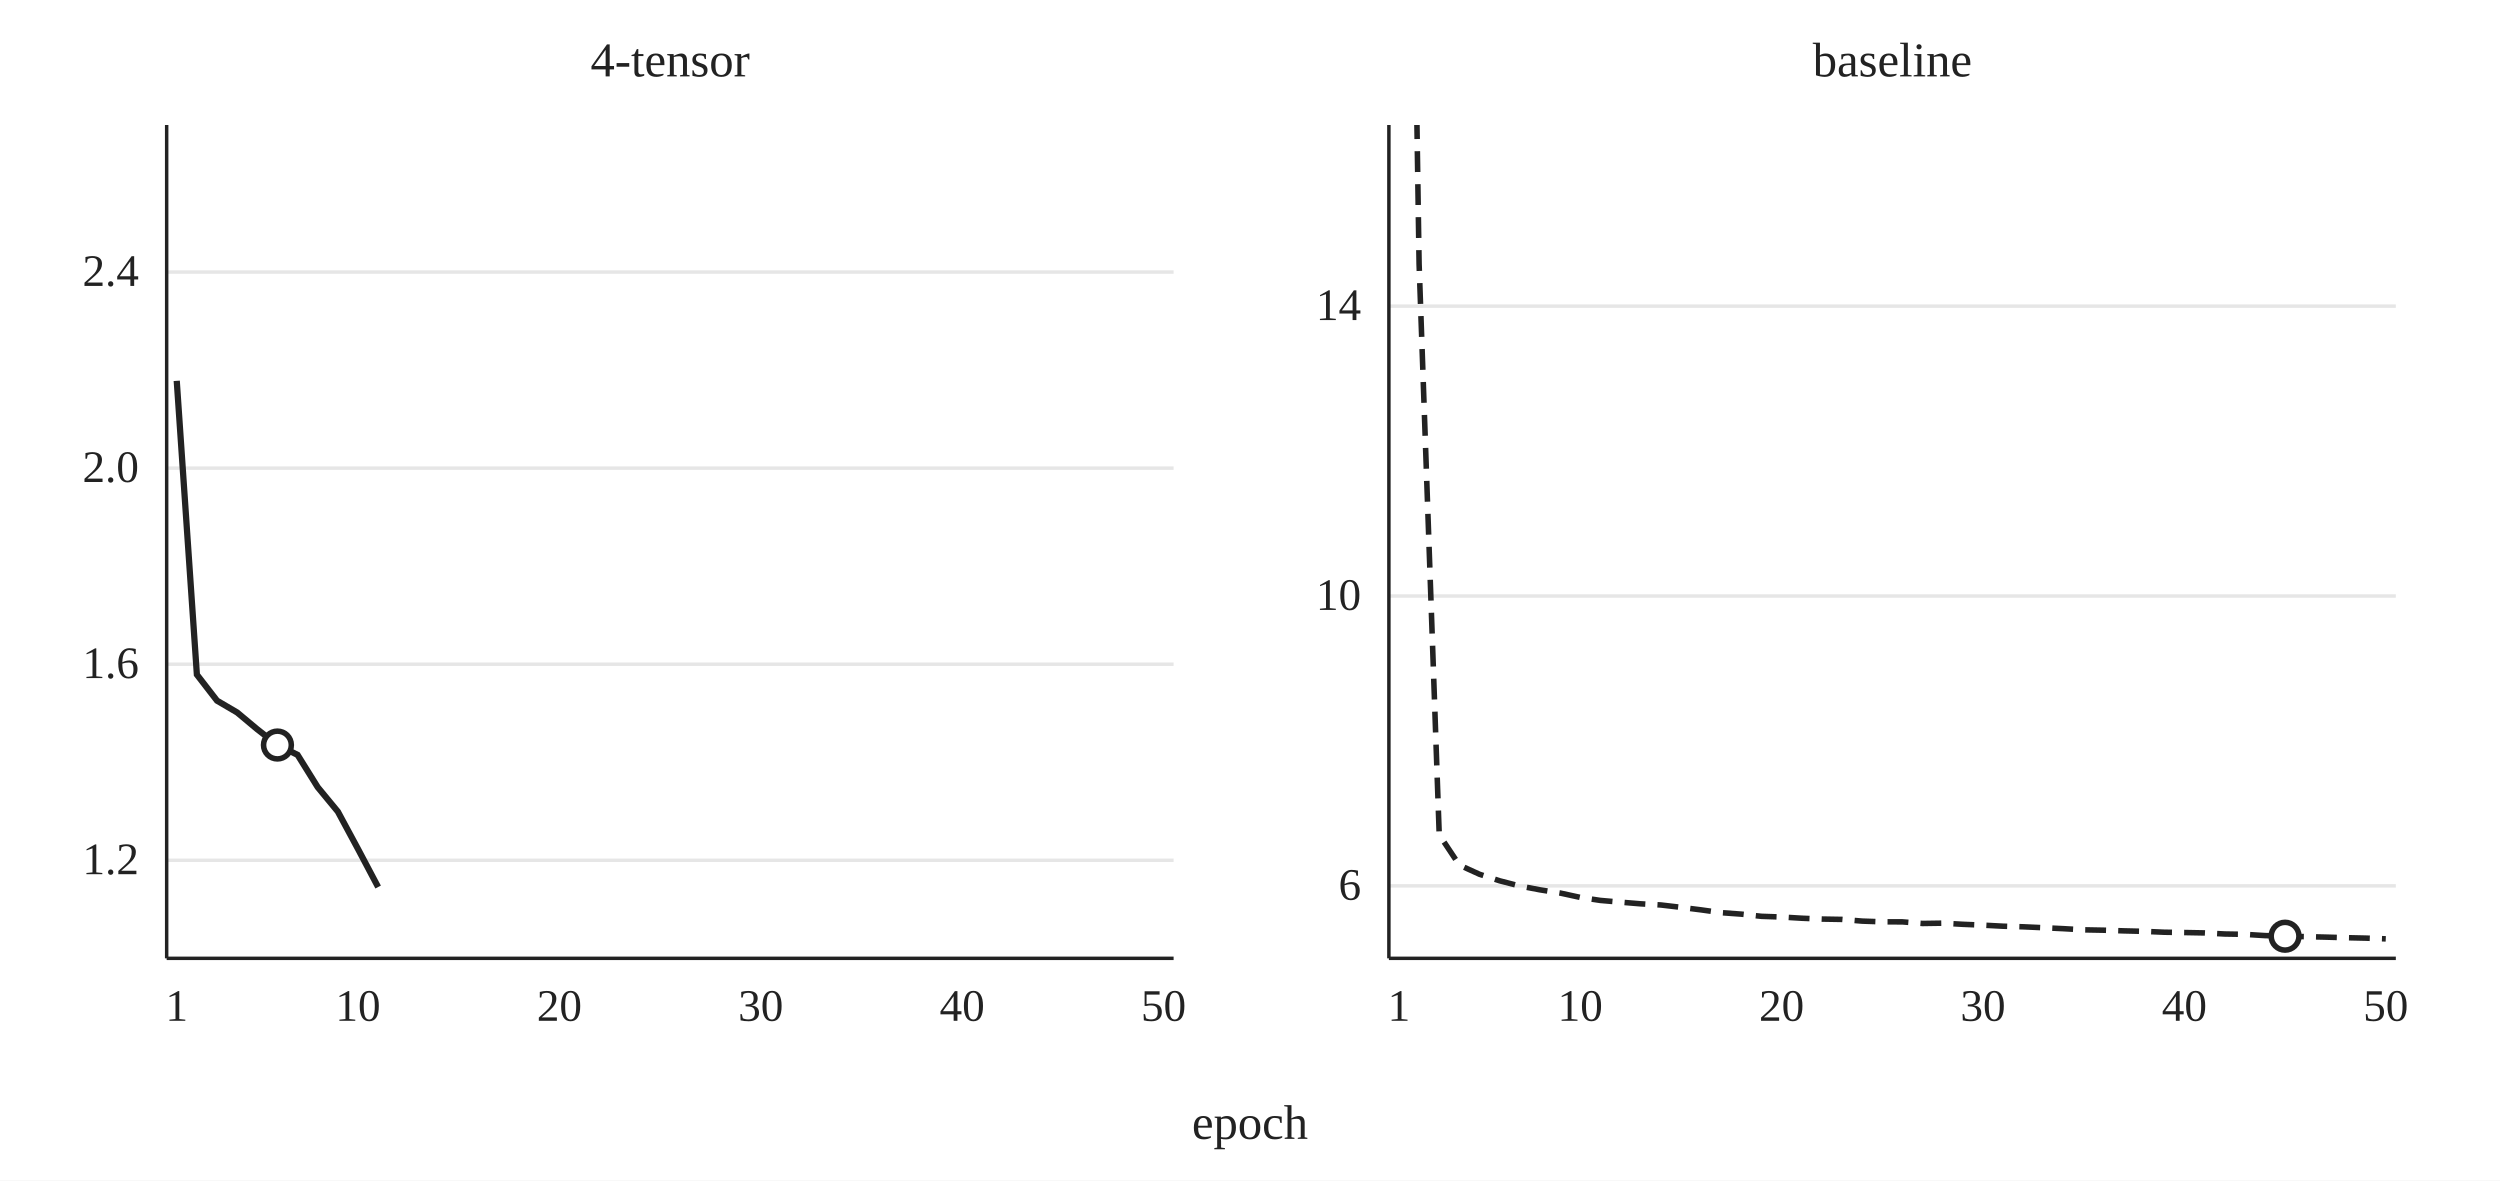
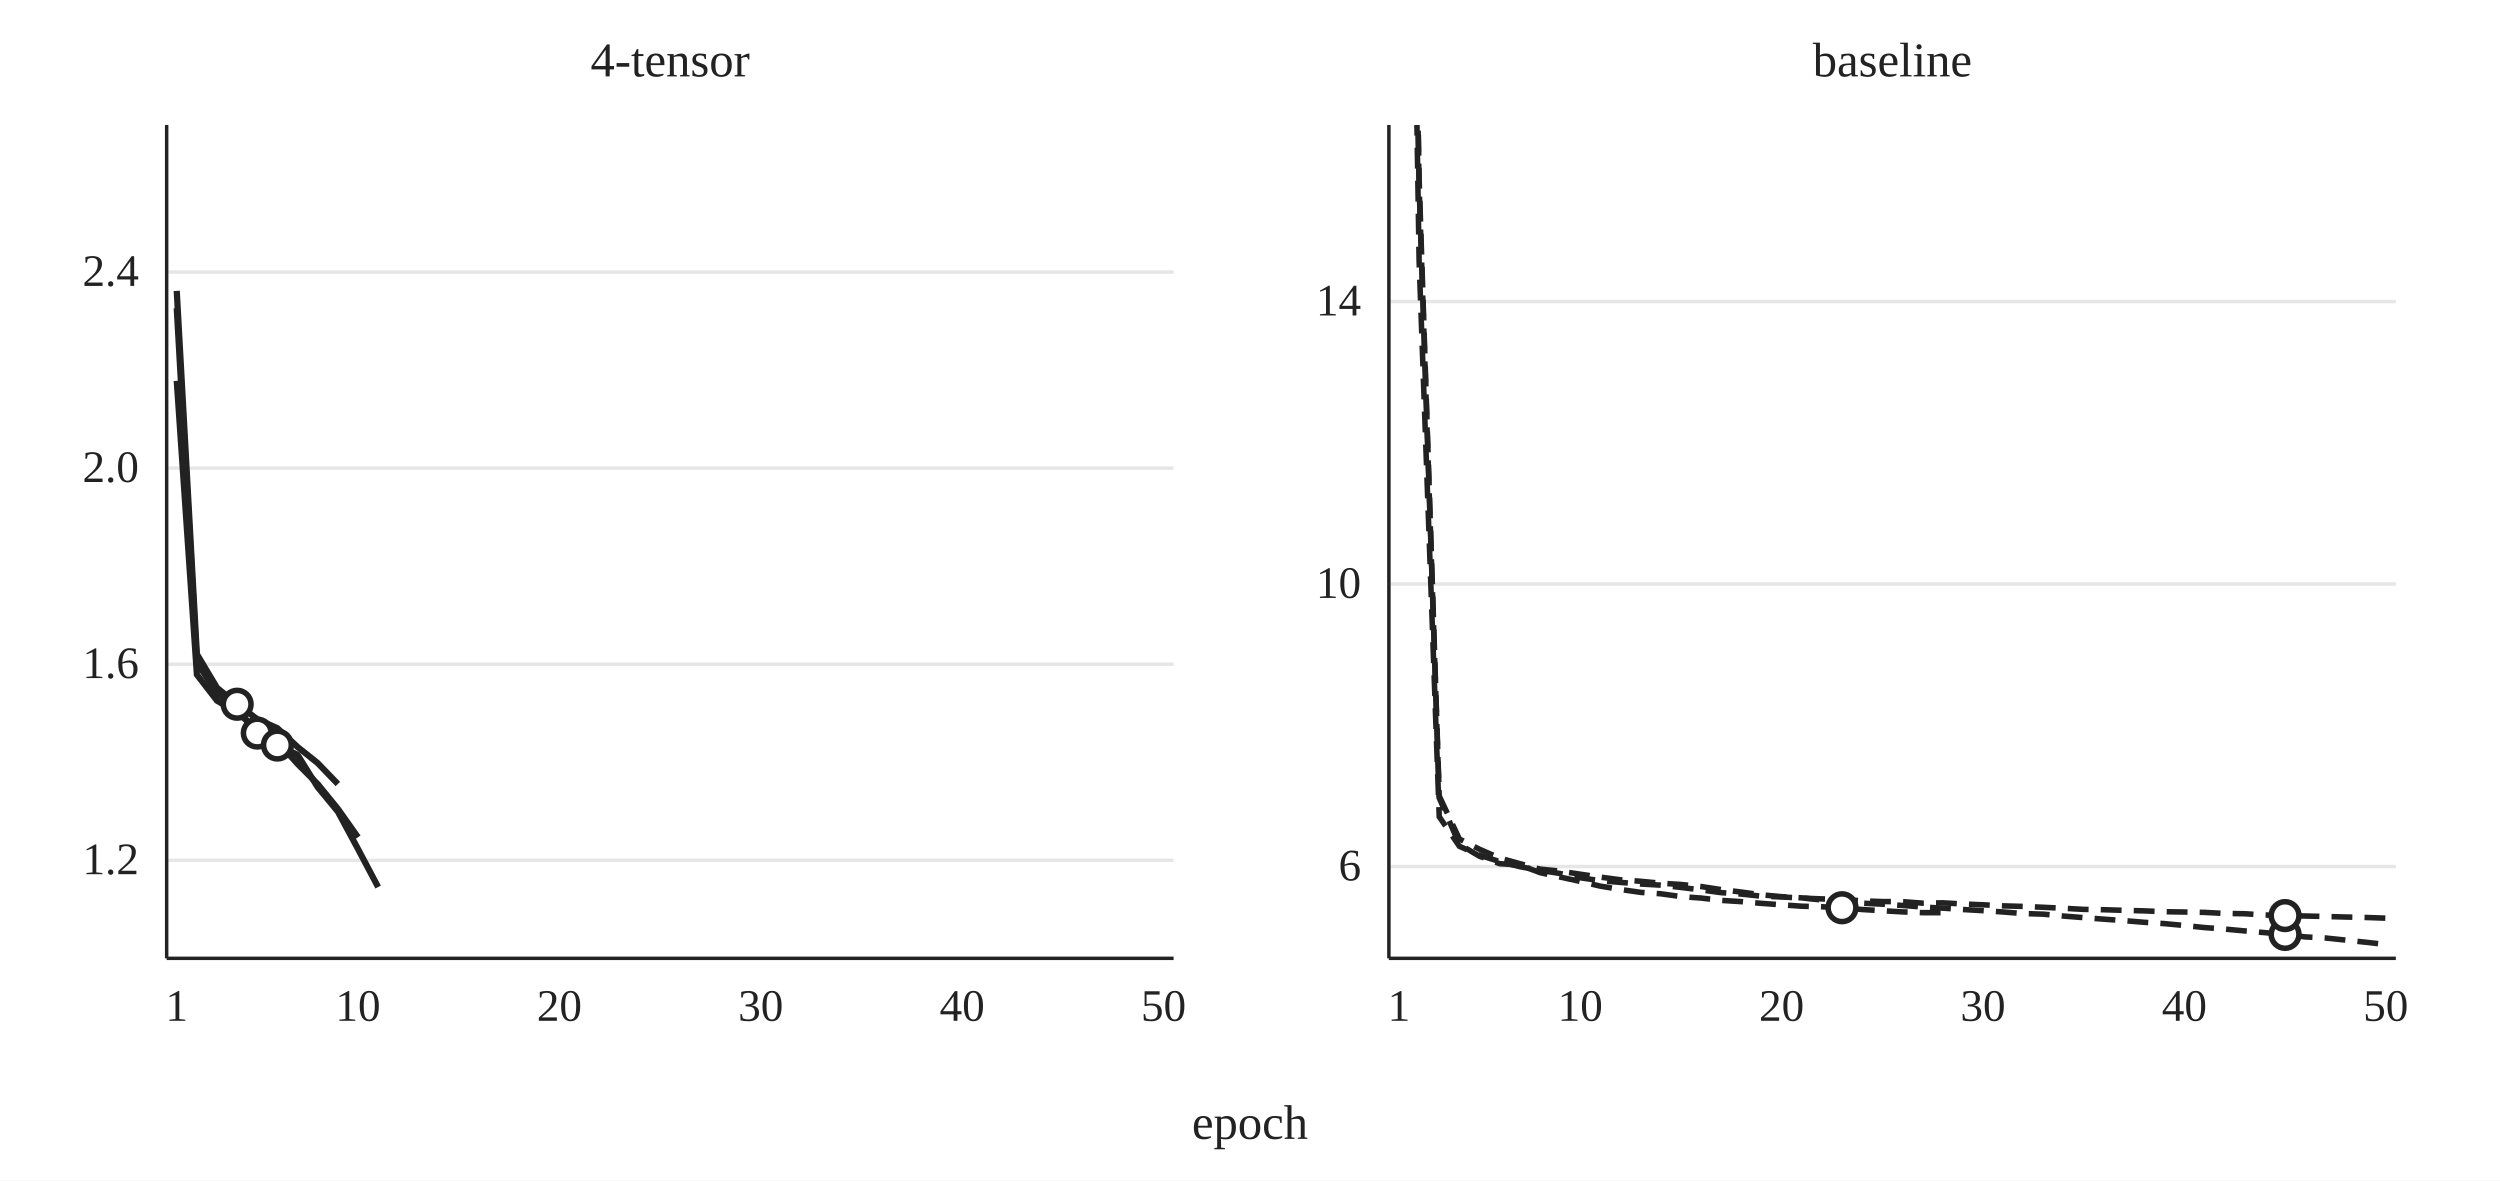
<svg xmlns="http://www.w3.org/2000/svg" width="720" height="340" viewBox="0 0 720 340" role="img">
  <rect width="100%" height="100%" fill="#ffffff" />
  <line x1="48" y1="247.76" x2="338" y2="247.76" stroke="#e6e6e6" />
  <text x="40" y="251.76" text-anchor="end" font-family="Times New Roman, Times, serif" font-size="13" fill="#222">1.2</text>
  <line x1="48" y1="191.29" x2="338" y2="191.29" stroke="#e6e6e6" />
  <text x="40" y="195.29" text-anchor="end" font-family="Times New Roman, Times, serif" font-size="13" fill="#222">1.6</text>
  <line x1="48" y1="134.82" x2="338" y2="134.82" stroke="#e6e6e6" />
  <text x="40" y="138.82" text-anchor="end" font-family="Times New Roman, Times, serif" font-size="13" fill="#222">2.0</text>
  <line x1="48" y1="78.35" x2="338" y2="78.35" stroke="#e6e6e6" />
  <text x="40" y="82.35" text-anchor="end" font-family="Times New Roman, Times, serif" font-size="13" fill="#222">2.4</text>
  <text x="50.90" y="294" text-anchor="middle" font-family="Times New Roman, Times, serif" font-size="13" fill="#222">1</text>
  <text x="103.10" y="294" text-anchor="middle" font-family="Times New Roman, Times, serif" font-size="13" fill="#222">10</text>
  <text x="161.10" y="294" text-anchor="middle" font-family="Times New Roman, Times, serif" font-size="13" fill="#222">20</text>
  <text x="219.10" y="294" text-anchor="middle" font-family="Times New Roman, Times, serif" font-size="13" fill="#222">30</text>
  <text x="277.10" y="294" text-anchor="middle" font-family="Times New Roman, Times, serif" font-size="13" fill="#222">40</text>
  <text x="335.10" y="294" text-anchor="middle" font-family="Times New Roman, Times, serif" font-size="13" fill="#222">50</text>
  <clipPath id="t4">
    <rect x="48" y="36" width="290" height="240" />
  </clipPath>
  <line x1="48" y1="36" x2="48" y2="276" stroke="#222" />
  <line x1="48" y1="276" x2="338" y2="276" stroke="#222" />
  <g clip-path="url(#t4)">
+     <path d="M50.90,83.77 L56.70,188.38 L62.50,198.10 L68.30,202.82 L74.10,207.13 L79.90,209.73 L85.70,215.13 L91.50,219.77 L97.30,225.79" fill="none" stroke="#222" stroke-width="1.8" />
+     <path d="M50.90,88.76 L56.70,190.81 L62.50,199.55 L68.30,204.24 L74.10,211.12 L79.90,213.53 L85.70,220.00 L91.50,225.81 L97.30,232.94 L103.10,241.13" fill="none" stroke="#222" stroke-width="1.8" />
    <path d="M50.90,109.68 L56.70,194.29 L62.50,201.79 L68.30,205.19 L74.10,210.04 L79.90,214.57 L85.70,217.40 L91.50,226.71 L97.30,233.74 L103.10,244.50 L108.90,255.47" fill="none" stroke="#222" stroke-width="1.8" />
  </g>
+   <circle cx="68.30" cy="202.82" r="4" fill="#ffffff" stroke="#222" stroke-width="1.6" />
+   <circle cx="74.10" cy="211.12" r="4" fill="#ffffff" stroke="#222" stroke-width="1.6" />
  <circle cx="79.90" cy="214.57" r="4" fill="#ffffff" stroke="#222" stroke-width="1.6" />
-   <line x1="400" y1="255.13" x2="690" y2="255.13" stroke="#e6e6e6" />
-   <text x="392" y="259.13" text-anchor="end" font-family="Times New Roman, Times, serif" font-size="13" fill="#222">6</text>
-   <line x1="400" y1="171.65" x2="690" y2="171.65" stroke="#e6e6e6" />
-   <text x="392" y="175.65" text-anchor="end" font-family="Times New Roman, Times, serif" font-size="13" fill="#222">10</text>
-   <line x1="400" y1="88.17" x2="690" y2="88.17" stroke="#e6e6e6" />
-   <text x="392" y="92.17" text-anchor="end" font-family="Times New Roman, Times, serif" font-size="13" fill="#222">14</text>
+   <line x1="400" y1="249.56" x2="690" y2="249.56" stroke="#e6e6e6" />
+   <text x="392" y="253.56" text-anchor="end" font-family="Times New Roman, Times, serif" font-size="13" fill="#222">6</text>
+   <line x1="400" y1="168.20" x2="690" y2="168.20" stroke="#e6e6e6" />
+   <text x="392" y="172.20" text-anchor="end" font-family="Times New Roman, Times, serif" font-size="13" fill="#222">10</text>
+   <line x1="400" y1="86.85" x2="690" y2="86.85" stroke="#e6e6e6" />
+   <text x="392" y="90.85" text-anchor="end" font-family="Times New Roman, Times, serif" font-size="13" fill="#222">14</text>
  <text x="402.90" y="294" text-anchor="middle" font-family="Times New Roman, Times, serif" font-size="13" fill="#222">1</text>
  <text x="455.10" y="294" text-anchor="middle" font-family="Times New Roman, Times, serif" font-size="13" fill="#222">10</text>
  <text x="513.10" y="294" text-anchor="middle" font-family="Times New Roman, Times, serif" font-size="13" fill="#222">20</text>
  <text x="571.10" y="294" text-anchor="middle" font-family="Times New Roman, Times, serif" font-size="13" fill="#222">30</text>
  <text x="629.10" y="294" text-anchor="middle" font-family="Times New Roman, Times, serif" font-size="13" fill="#222">40</text>
  <text x="687.10" y="294" text-anchor="middle" font-family="Times New Roman, Times, serif" font-size="13" fill="#222">50</text>
  <clipPath id="tar">
    <rect x="400" y="36" width="290" height="240" />
  </clipPath>
  <line x1="400" y1="36" x2="400" y2="276" stroke="#222" />
  <line x1="400" y1="276" x2="690" y2="276" stroke="#222" />
  <g clip-path="url(#tar)">
-     <path d="M402.90,-298.42 L408.70,76.00 L414.50,240.42 L420.30,249.15 L426.10,251.79 L431.90,253.67 L437.70,255.17 L443.50,256.27 L449.30,257.19 L455.10,258.45 L460.90,259.32 L466.70,259.82 L472.50,260.30 L478.30,260.63 L484.10,261.31 L489.90,262.04 L495.70,262.85 L501.50,263.27 L507.30,263.90 L513.10,264.10 L518.90,264.45 L524.70,264.69 L530.50,264.79 L536.30,265.28 L542.10,265.48 L547.90,265.50 L553.70,265.96 L559.50,265.87 L565.30,266.20 L571.10,266.44 L576.90,266.75 L582.70,266.92 L588.50,267.18 L594.30,267.46 L600.10,267.79 L605.90,267.90 L611.70,268.09 L617.50,268.23 L623.30,268.48 L629.10,268.57 L634.90,268.68 L640.70,268.99 L646.50,269.09 L652.30,269.45 L658.10,269.63 L663.90,269.75 L669.70,269.89 L675.50,270.05 L681.30,270.18 L687.10,270.39" fill="none" stroke="#222" stroke-width="1.6" stroke-dasharray="6 3.5" />
+     <path d="M402.90,-275.83 L408.70,53.65 L414.50,229.82 L420.30,243.20 L426.10,246.60 L431.90,248.74 L437.70,249.11 L443.50,251.31 L449.30,252.59 L455.10,253.85 L460.90,255.21 L466.70,256.17 L472.50,257.00 L478.30,257.41 L484.10,258.21 L489.90,258.64 L495.70,259.31 L501.50,259.67 L507.30,260.17 L513.10,260.58 L518.90,260.99 L524.70,261.15 L530.50,261.43 L536.30,261.94 L542.10,262.29 L547.90,262.62 L553.70,262.85 L559.50,262.85" fill="none" stroke="#222" stroke-width="1.6" stroke-dasharray="6 3.5" />
+     <path d="M402.90,-284.12 L408.70,51.27 L414.50,229.25 L420.30,241.63 L426.10,244.59 L431.90,247.12 L437.70,248.73 L443.50,250.30 L449.30,250.88 L455.10,251.77 L460.90,252.61 L466.70,253.38 L472.50,253.81 L478.30,254.36 L484.10,254.73 L489.90,255.32 L495.70,256.20 L501.50,256.91 L507.30,257.70 L513.10,258.24 L518.90,258.58 L524.70,259.20 L530.50,259.58 L536.30,260.11 L542.10,260.40 L547.90,260.77 L553.70,261.22 L559.50,261.54 L565.30,261.94 L571.10,262.27 L576.90,262.65 L582.70,263.10 L588.50,263.28 L594.30,263.83 L600.10,264.28 L605.90,264.72 L611.70,265.14 L617.50,265.62 L623.30,266.00 L629.10,266.54 L634.90,267.14 L640.70,267.57 L646.50,268.11 L652.30,268.60 L658.10,269.11 L663.90,269.83 L669.70,270.14 L675.50,270.74 L681.30,271.36 L687.10,272.01" fill="none" stroke="#222" stroke-width="1.6" stroke-dasharray="6 3.5" />
+     <path d="M402.90,-289.91 L408.70,74.98 L414.50,235.22 L420.30,243.73 L426.10,246.31 L431.90,248.13 L437.70,249.60 L443.50,250.67 L449.30,251.57 L455.10,252.79 L460.90,253.64 L466.70,254.13 L472.50,254.60 L478.30,254.92 L484.10,255.58 L489.90,256.29 L495.70,257.08 L501.50,257.49 L507.30,258.11 L513.10,258.31 L518.90,258.65 L524.70,258.88 L530.50,258.98 L536.30,259.45 L542.10,259.65 L547.90,259.67 L553.70,260.11 L559.50,260.02 L565.30,260.34 L571.10,260.58 L576.90,260.89 L582.70,261.05 L588.50,261.30 L594.30,261.58 L600.10,261.90 L605.90,262.00 L611.70,262.18 L617.50,262.33 L623.30,262.57 L629.10,262.66 L634.90,262.77 L640.70,263.07 L646.50,263.16 L652.30,263.52 L658.10,263.69 L663.90,263.81 L669.70,263.95 L675.50,264.10 L681.30,264.23 L687.10,264.43" fill="none" stroke="#222" stroke-width="1.6" stroke-dasharray="6 3.5" />
  </g>
-   <circle cx="658.10" cy="269.63" r="4" fill="#ffffff" stroke="#222" stroke-width="1.6" />
+   <circle cx="530.50" cy="261.43" r="4" fill="#ffffff" stroke="#222" stroke-width="1.6" />
+   <circle cx="658.10" cy="269.11" r="4" fill="#ffffff" stroke="#222" stroke-width="1.6" />
+   <circle cx="658.10" cy="263.69" r="4" fill="#ffffff" stroke="#222" stroke-width="1.6" />
  <text x="193" y="22" text-anchor="middle" font-family="Times New Roman, Times, serif" font-size="14" fill="#222">4-tensor</text>
  <text x="545" y="22" text-anchor="middle" font-family="Times New Roman, Times, serif" font-size="14" fill="#222">baseline</text>
  <text x="360" y="328" text-anchor="middle" font-family="Times New Roman, Times, serif" font-size="14" fill="#222">epoch</text>
</svg>
